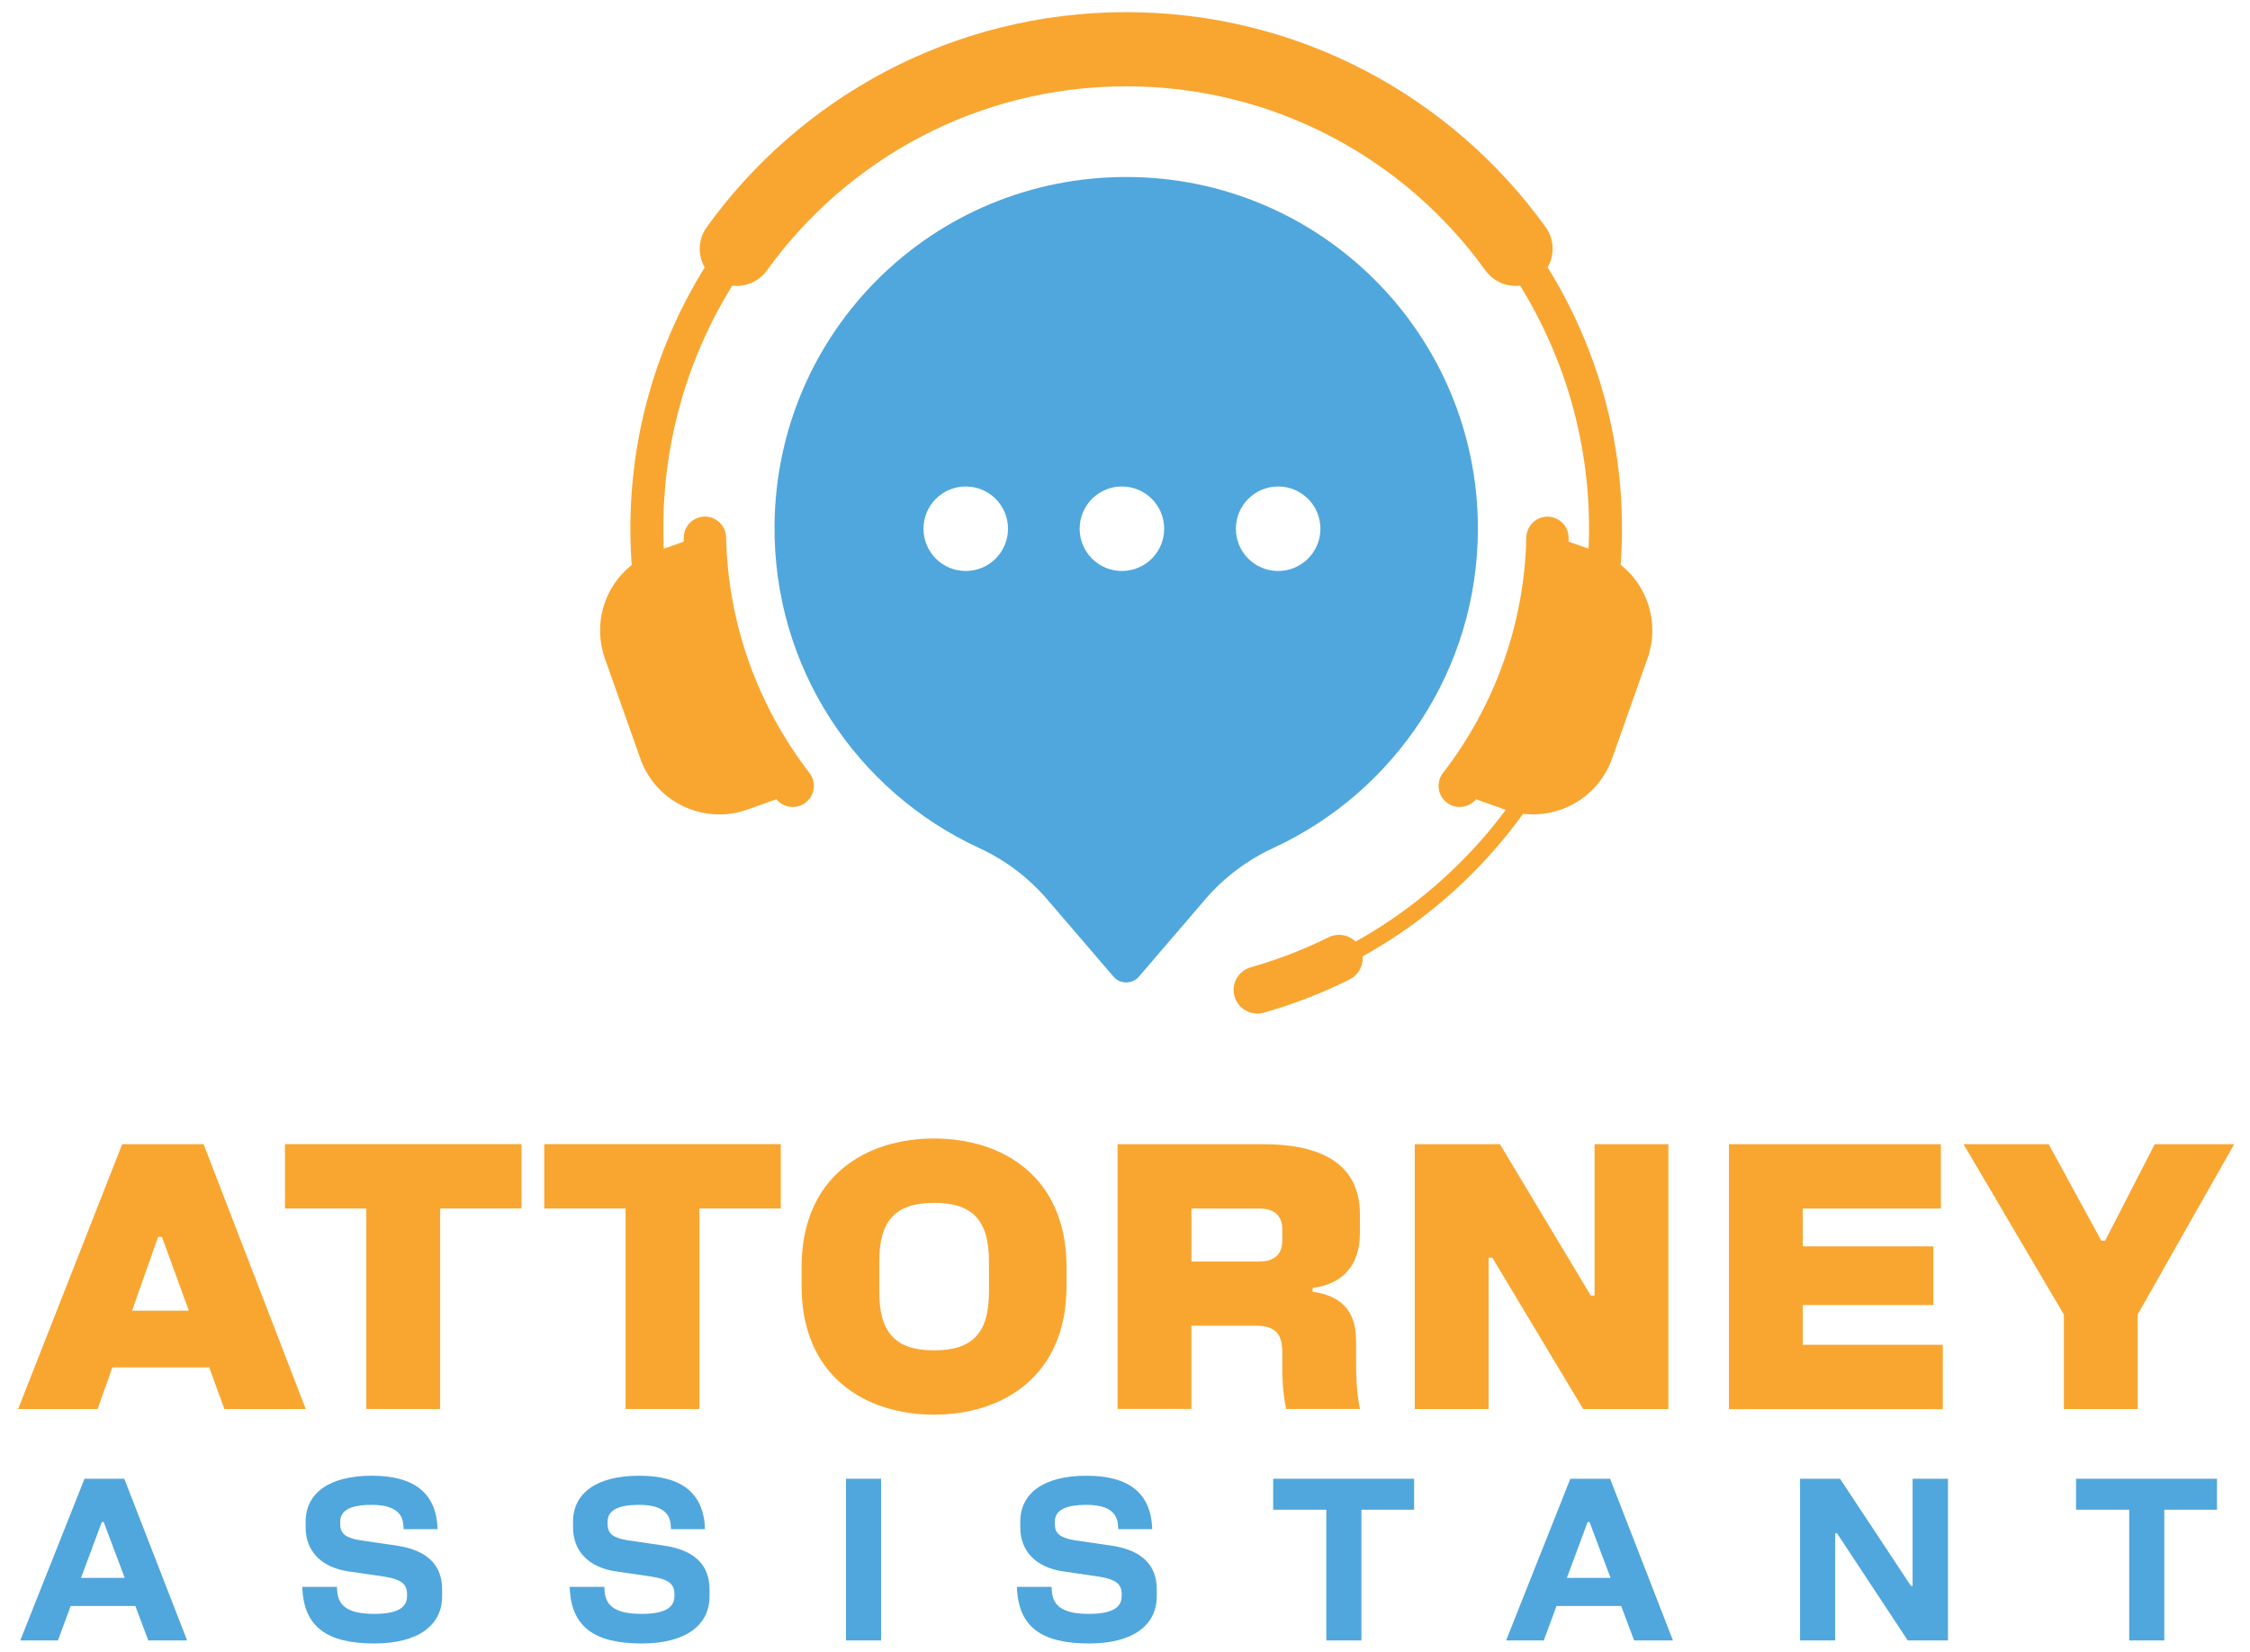
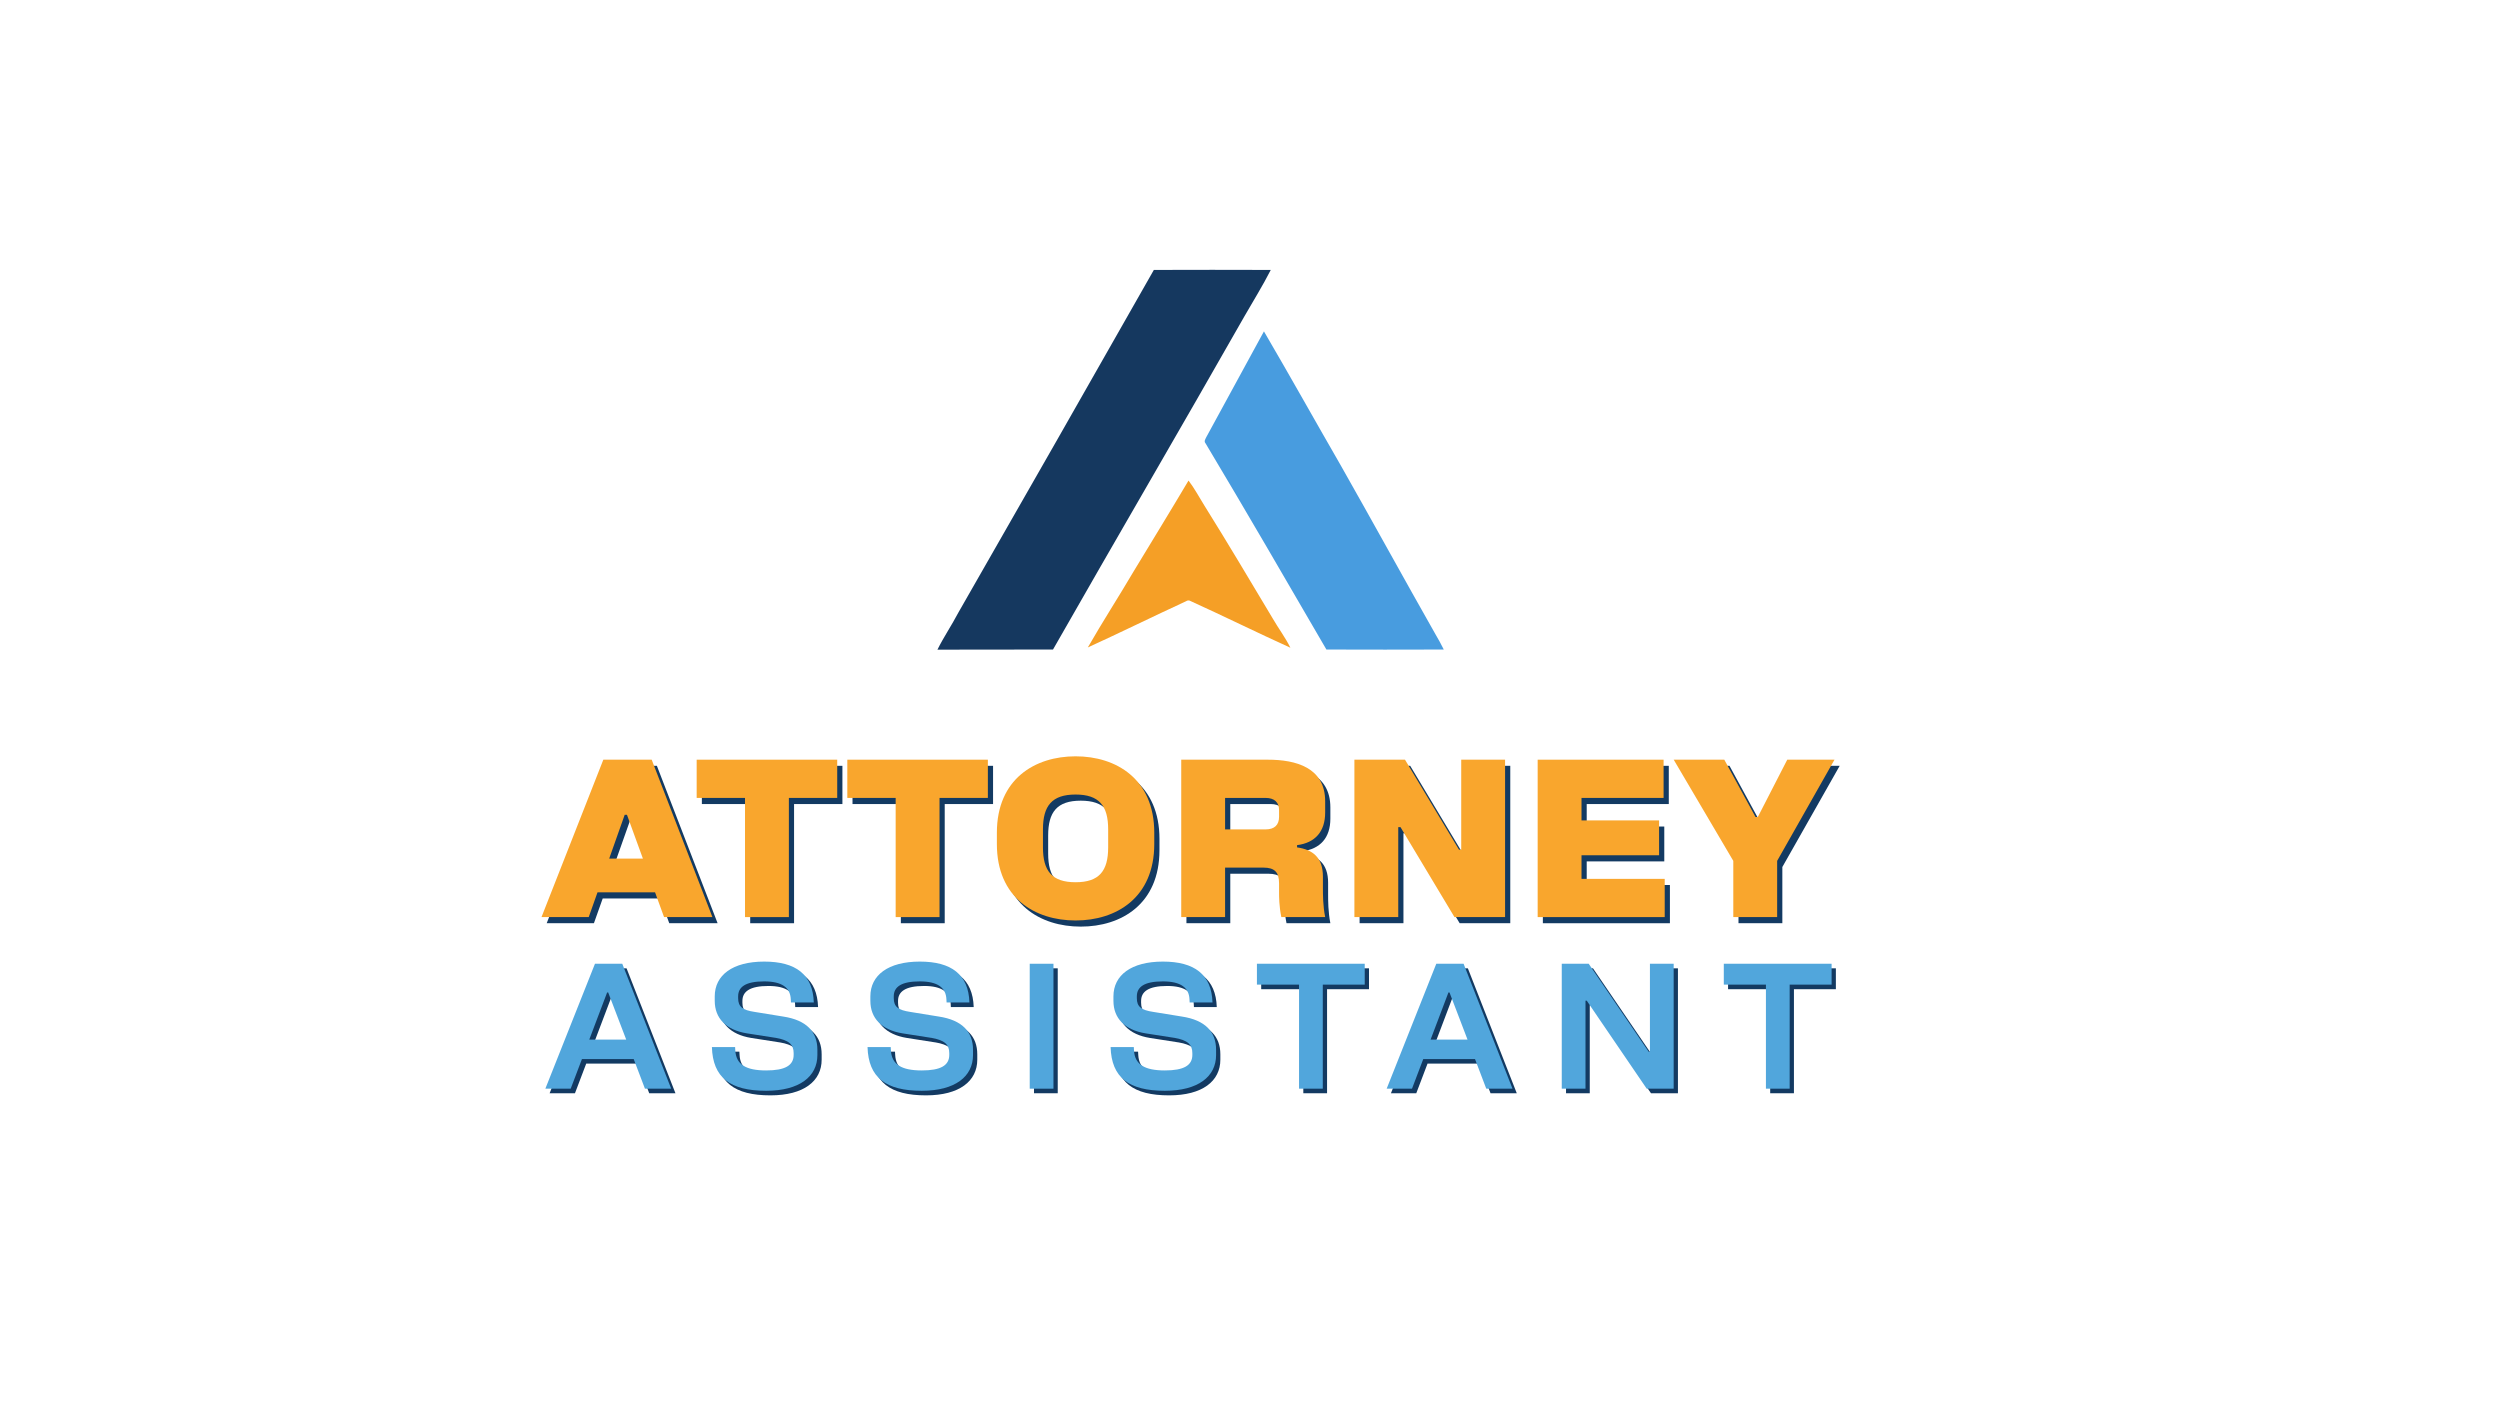
- <svg xmlns="http://www.w3.org/2000/svg" width="1771" height="1300" viewBox="0 0 1771 1300" fill="none">
-   <path d="M96.22 900.822H160.263L240.678 1109.37H176.635L164.705 1076.58H88.421L76.8 1109.37H14.255L96.168 900.822H96.22ZM148.642 1031.9L127.467 973.799H124.471L103.915 1031.9H148.591H148.642Z" fill="#F9A630" />
-   <path d="M288.349 951.436H224.306V900.771H410.496V951.436H346.453V1109.32H288.349V951.436Z" fill="#F9A630" />
-   <path d="M492.409 951.436H428.366V900.771H614.556V951.436H550.513V1109.32H492.409V951.436Z" fill="#F9A630" />
-   <path d="M839.482 997.608V1012.48C839.482 1083.96 788.816 1113.76 735.205 1113.76C681.595 1113.76 630.929 1083.96 630.929 1012.48V997.608C630.929 926.129 681.595 896.329 735.205 896.329C788.816 896.329 839.482 926.129 839.482 997.608ZM735.257 1063.15C766.555 1063.15 778.434 1048.27 778.434 1016.98V993.167C778.434 961.869 766.504 946.995 735.257 946.995C704.01 946.995 692.079 961.869 692.079 993.167V1016.98C692.079 1048.27 704.01 1063.15 735.257 1063.15Z" fill="#F9A630" />
-   <path d="M879.716 900.822H994.425C1031.66 900.822 1070.4 911.255 1070.4 955.929V970.804C1070.4 996.111 1056.97 1011.04 1033.16 1013.98V1016.98C1054.03 1019.97 1067.4 1030.4 1067.4 1055.71V1070.59C1067.4 1079.52 1067.4 1094.39 1070.4 1109.32H1012.3C1009.3 1094.45 1009.3 1082.52 1009.3 1076.52V1064.59C1009.3 1049.72 1003.36 1043.73 988.434 1043.73H937.768V1109.27H879.664V900.719L879.716 900.822ZM991.43 993.167C1003.36 993.167 1009.3 987.227 1009.3 976.485V967.86C1009.3 957.427 1003.36 951.488 991.43 951.488H937.819V993.218H991.43V993.167Z" fill="#F9A630" />
-   <path d="M1113.58 900.822H1180.62L1252.1 1019.97H1255.09V900.822H1313.19V1109.37H1246.16L1174.68 990.223H1171.68V1109.37H1113.58V900.822Z" fill="#F9A630" />
-   <path d="M1360.87 900.822H1527.69V951.488H1418.97V981.288H1521.75V1027.46H1418.97V1058.76H1529.19V1109.42H1360.87V900.874V900.822Z" fill="#F9A630" />
-   <path d="M1696.01 900.822H1758.55L1682.58 1034.9V1109.37H1624.48V1034.9L1545.51 900.822H1612.54L1653.97 976.795H1656.96L1696.01 900.822Z" fill="#F9A630" />
-   <path d="M66.522 1164.22H97.821L147.299 1291.53H116.724L106.549 1264.42H55.625L45.605 1291.53H15.959L66.522 1164.22ZM98.182 1242.26L81.603 1198.26H80.157L63.785 1242.26H98.182Z" fill="#50A7DD" />
-   <path d="M302.811 1241.33L274.249 1237.15C252.041 1233.89 240.575 1220.41 240.575 1202.59V1198.05C240.575 1175.32 259.478 1161.84 292.584 1161.84C325.691 1161.84 343.509 1175.12 344.439 1203.89H317.685L317.479 1200.79C316.755 1190.41 309.267 1184.78 292.533 1184.78C274.508 1184.78 267.793 1189.89 267.793 1198.05V1199.86C267.793 1207.66 272.338 1210.75 283.236 1212.61L311.797 1216.8C337.105 1220.41 348.002 1232.81 348.002 1251.35V1256.82C348.002 1279.55 329.254 1293.91 294.702 1293.91C257.257 1293.91 238.871 1280.79 237.941 1249.33H265.211L265.418 1252.43C266.141 1265.55 275.954 1270.61 294.702 1270.61C312.365 1270.61 320.371 1265.86 320.371 1256.77V1254.96C320.371 1247.17 315.981 1243.5 302.707 1241.33H302.811Z" fill="#50A7DD" />
-   <path d="M513.275 1241.33L484.714 1237.15C462.505 1233.89 451.04 1220.41 451.04 1202.59V1198.05C451.04 1175.32 469.943 1161.84 503.049 1161.84C536.155 1161.84 553.973 1175.12 554.903 1203.89H528.15L527.943 1200.79C527.22 1190.41 519.731 1184.78 502.997 1184.78C484.972 1184.78 478.258 1189.89 478.258 1198.05V1199.86C478.258 1207.66 482.803 1210.75 493.701 1212.61L522.262 1216.8C547.569 1220.41 558.467 1232.81 558.467 1251.35V1256.82C558.467 1279.55 539.719 1293.91 505.166 1293.91C467.722 1293.91 449.335 1280.79 448.406 1249.33H475.676L475.882 1252.43C476.605 1265.55 486.418 1270.61 505.166 1270.61C522.83 1270.61 530.835 1265.86 530.835 1256.77V1254.96C530.835 1247.17 526.445 1243.5 513.172 1241.33H513.275Z" fill="#50A7DD" />
-   <path d="M665.894 1164.22H693.526V1291.53H665.894V1164.22Z" fill="#50A7DD" />
-   <path d="M865.306 1241.33L836.745 1237.15C814.536 1233.89 803.07 1220.41 803.07 1202.59V1198.05C803.07 1175.32 821.973 1161.84 855.08 1161.84C888.186 1161.84 906.004 1175.12 906.934 1203.89H880.18L879.974 1200.79C879.251 1190.41 871.762 1184.78 855.028 1184.78C837.003 1184.78 830.289 1189.89 830.289 1198.05V1199.86C830.289 1207.66 834.834 1210.75 845.731 1212.61L874.293 1216.8C899.6 1220.41 910.498 1232.81 910.498 1251.35V1256.82C910.498 1279.55 891.749 1293.91 857.197 1293.91C819.701 1293.91 801.366 1280.79 800.436 1249.33H827.706L827.913 1252.43C828.636 1265.55 838.449 1270.61 857.197 1270.61C874.861 1270.61 882.866 1265.86 882.866 1256.77V1254.96C882.866 1247.17 878.476 1243.5 865.203 1241.33H865.306Z" fill="#50A7DD" />
-   <path d="M1043.96 1188.6H1002.12V1164.22H1113.06V1188.6H1071.59V1291.53H1043.96V1188.6Z" fill="#50A7DD" />
-   <path d="M1236.03 1164.22H1267.33L1316.81 1291.53H1286.23L1276.06 1264.42H1225.14L1215.12 1291.53H1185.47L1236.03 1164.22ZM1267.69 1242.26L1251.11 1198.26H1249.67L1233.3 1242.26H1267.69Z" fill="#50A7DD" />
-   <path d="M1416.85 1164.22H1448.31L1504.14 1248.61H1505.43V1164.22H1533.27V1291.53H1501.61L1445.93 1207.14H1444.48V1291.53H1416.85V1164.22Z" fill="#50A7DD" />
-   <path d="M1675.92 1188.6H1634.08V1164.22H1745.02V1188.6H1703.55V1291.53H1675.92V1188.6Z" fill="#50A7DD" />
-   <path d="M1275.65 444.73C1276.32 435.279 1276.68 425.776 1276.68 416.118C1276.68 340.662 1255.25 270.216 1218.16 210.512C1223.69 200.957 1223.59 188.511 1216.56 178.749C1142.76 76.282 1022.37 9.555 886.43 9.555C750.493 9.555 630.102 76.282 556.298 178.801C549.273 188.562 549.17 201.009 554.697 210.564C517.613 270.267 496.18 340.714 496.18 416.169C496.18 425.776 496.541 435.33 497.213 444.782C475.779 461.773 466.482 491.109 476.089 518.327L504.03 597.295C513.74 624.771 539.874 641.762 567.505 641.194C569.674 641.194 571.895 640.988 574.064 640.729C578.609 640.161 583.154 639.18 587.699 637.579C587.854 637.579 588.009 637.476 588.164 637.424L595.137 634.945L611.096 629.264C617.5 636.959 629.224 637.476 636.145 630.039C641.723 624.048 642.136 614.958 637.126 608.502C596.841 556.287 572.98 491.677 571.534 423.142C571.327 413.794 563.632 406.408 554.283 406.718C545.348 407.028 538.221 414.31 538.221 423.245V423.607C538.221 424.536 538.221 425.466 538.324 426.395L522.468 431.973C522.21 426.705 522.107 421.437 522.107 416.118C522.107 345.981 541.94 280.442 576.337 224.87C586.718 226.161 597.358 221.719 603.762 212.785C666.979 125.037 770.016 67.967 886.43 67.967C1002.84 67.967 1105.88 125.088 1169.1 212.785C1175.55 221.719 1186.14 226.161 1196.52 224.87C1230.87 280.493 1250.75 345.981 1250.75 416.118C1250.75 421.437 1250.65 426.705 1250.39 431.973L1234.54 426.395C1234.54 425.466 1234.59 424.536 1234.64 423.607C1234.85 414.568 1227.61 407.08 1218.58 406.77C1218.37 406.77 1218.21 406.77 1218.01 406.77C1208.92 406.77 1201.58 414.052 1201.38 423.193C1199.93 491.729 1176.07 556.39 1135.78 608.554C1130.83 615.009 1131.24 624.099 1136.77 630.039C1143.69 637.476 1155.41 636.959 1161.82 629.264L1177.77 634.945L1184.75 637.424C1184.75 637.424 1185.06 637.527 1185.21 637.579C1174.37 652.143 1162.44 665.985 1149.32 679.051C1124.47 703.893 1096.79 724.707 1066.99 741.337C1061.46 735.863 1052.89 734.365 1045.61 737.98C1026.19 747.586 1005.79 755.488 984.56 761.531C976.762 763.752 971.442 770.621 970.977 778.316C970.977 778.678 970.977 779.039 970.977 779.401C970.977 780.744 971.132 782.087 971.442 783.429C972.062 786.167 973.198 788.542 974.747 790.608C979.241 796.548 987.091 799.44 994.735 797.271C1018.18 790.608 1040.7 781.88 1062.14 771.241C1068.75 767.987 1072.57 761.376 1072.57 754.507C1072.57 753.991 1072.57 753.474 1072.52 752.958C1103.66 735.708 1132.58 713.964 1158.46 688.089C1173.33 673.215 1186.81 657.36 1198.85 640.678C1201.07 640.936 1203.24 641.091 1205.41 641.143C1233.04 641.711 1259.12 624.719 1268.88 597.243L1296.82 518.275C1306.48 491.057 1297.13 461.722 1275.75 444.73H1275.65Z" fill="#F9A630" />
-   <path d="M886.43 139.343C734.379 139.343 611.406 260.816 609.65 412.864C608.358 525.867 674.726 623.479 770.79 667.689C791.191 677.089 809.371 690.775 824.039 707.819L876.41 768.865C881.678 775.011 891.181 775.011 896.501 768.865L948.872 707.819C963.591 690.672 981.875 677.037 1002.38 667.534C1097.36 623.686 1163.26 527.623 1163.26 416.118C1163.26 263.243 1039.36 139.343 886.481 139.343H886.43ZM760.151 449.533C741.764 449.533 726.89 434.659 726.89 416.273C726.89 397.886 741.764 383.012 760.151 383.012C778.538 383.012 793.412 397.886 793.412 416.273C793.412 434.659 778.538 449.533 760.151 449.533ZM883.073 449.533C864.686 449.533 849.811 434.659 849.811 416.273C849.811 397.886 864.686 383.012 883.073 383.012C901.459 383.012 916.334 397.886 916.334 416.273C916.334 434.659 901.459 449.533 883.073 449.533ZM1006.05 449.533C987.659 449.533 972.785 434.659 972.785 416.273C972.785 397.886 987.659 383.012 1006.05 383.012C1024.43 383.012 1039.31 397.886 1039.31 416.273C1039.31 434.659 1024.43 449.533 1006.05 449.533Z" fill="#50A7DD" />
+ <svg xmlns="http://www.w3.org/2000/svg" id="Layer_1" data-name="Layer 1" viewBox="0 0 1920 1080">
+   <defs>
+     <style>
+       .cls-1 {
+         fill: #f59f26;
+       }
+ 
+       .cls-2 {
+         fill: #51a6dc;
+       }
+ 
+       .cls-3 {
+         fill: #f9a62d;
+       }
+ 
+       .cls-4 {
+         fill: #489cdf;
+       }
+ 
+       .cls-5 {
+         fill: #15385f;
+       }
+ 
+       .cls-6 {
+         fill: #133a62;
+       }
+     </style>
+   </defs>
+   <g>
+     <g>
+       <path class="cls-6" d="M467.36,588.15h37.13l46.63,120.89h-37.13l-6.91-19h-44.21l-6.74,19h-36.27l47.49-120.89ZM497.75,664.14l-12.26-33.68h-1.73l-11.92,33.68h25.91Z" />
+       <path class="cls-6" d="M576.16,617.51h-37.13v-29.36h107.94v29.36h-37.13v91.53h-33.68v-91.53Z" />
+       <path class="cls-6" d="M691.86,617.51h-37.13v-29.36h107.94v29.36h-37.13v91.53h-33.68v-91.53Z" />
+       <path class="cls-6" d="M890.47,644.28v8.64c0,41.45-29.36,58.72-60.44,58.72s-60.44-17.27-60.44-58.72v-8.64c0-41.45,29.36-58.72,60.44-58.72s60.44,17.27,60.44,58.72ZM830.03,682.28c18.13,0,25.04-8.63,25.04-26.77v-13.82c0-18.13-6.91-26.77-25.04-26.77s-25.04,8.63-25.04,26.77v13.82c0,18.13,6.91,26.77,25.04,26.77Z" />
+       <path class="cls-6" d="M911.19,588.15h66.49c21.59,0,44.04,6.04,44.04,31.95v8.63c0,14.68-7.77,23.31-21.59,25.04v1.73c12.09,1.73,19.86,7.77,19.86,22.45v8.63c0,5.18,0,13.82,1.73,22.45h-33.68c-1.73-8.63-1.73-15.54-1.73-19v-6.91c0-8.63-3.45-12.09-12.09-12.09h-29.36v37.99h-33.68v-120.89ZM975.95,641.69c6.91,0,10.36-3.45,10.36-9.67v-5.01c0-6.04-3.45-9.5-10.36-9.5h-31.09v24.18h31.09Z" />
+       <path class="cls-6" d="M1044.17,588.15h38.86l41.45,69.08h1.73v-69.08h33.68v120.89h-38.86l-41.45-69.08h-1.73v69.08h-33.68v-120.89Z" />
+       <path class="cls-6" d="M1184.92,588.15h96.71v29.36h-63.04v17.27h59.58v26.77h-59.58v18.13h63.9v29.36h-97.57v-120.89Z" />
+       <path class="cls-6" d="M1376.61,588.15h36.27l-44.04,77.71v43.17h-33.68v-43.17l-45.77-77.71h38.86l24,44.04h1.73l22.62-44.04Z" />
+     </g>
+     <g>
+       <path class="cls-6" d="M460.22,743.67h20.97l37.56,95.95h-20.15l-8.64-22.75h-39.75l-8.64,22.75h-19.46l38.11-95.95ZM484.21,801.93l-13.84-36.19h-.82l-13.71,36.19h28.37Z" />
+       <path class="cls-6" d="M598.8,800.56l-21.93-3.43c-16.04-2.6-24.67-11.65-24.67-24.95v-3.43c0-16.31,13.71-26.73,37.97-26.73s37.42,9.87,38.11,31.39h-17.54l-.14-2.47c-.41-8.91-6.72-13.71-20.42-13.71-14.53,0-20.01,4.39-20.01,11.51v1.37c0,6.72,3.56,9.18,12.61,10.55l21.93,3.56c18.09,2.74,26.32,11.79,26.32,25.5v4.11c0,16.45-13.71,27.41-39.34,27.41-27.69,0-40.98-10.14-41.67-33.58h17.82l.14,2.47c.55,10.96,8.22,15.49,23.71,15.49,14.53,0,21.11-3.84,21.11-11.92v-1.37c0-6.58-3.56-10.01-13.98-11.79Z" />
+       <path class="cls-6" d="M718.32,800.56l-21.93-3.43c-16.04-2.6-24.67-11.65-24.67-24.95v-3.43c0-16.31,13.71-26.73,37.97-26.73s37.42,9.87,38.11,31.39h-17.54l-.14-2.47c-.41-8.91-6.72-13.71-20.42-13.71-14.53,0-20.01,4.39-20.01,11.51v1.37c0,6.72,3.56,9.18,12.61,10.55l21.93,3.56c18.09,2.74,26.32,11.79,26.32,25.5v4.11c0,16.45-13.71,27.41-39.34,27.41-27.69,0-40.98-10.14-41.67-33.58h17.82l.14,2.47c.55,10.96,8.22,15.49,23.71,15.49,14.53,0,21.11-3.84,21.11-11.92v-1.37c0-6.58-3.56-10.01-13.98-11.79Z" />
+       <path class="cls-6" d="M794.11,743.67h18.23v95.95h-18.23v-95.95Z" />
+       <path class="cls-6" d="M905,800.56l-21.93-3.43c-16.04-2.6-24.67-11.65-24.67-24.95v-3.43c0-16.31,13.71-26.73,37.97-26.73s37.42,9.87,38.11,31.39h-17.54l-.14-2.47c-.41-8.91-6.72-13.71-20.42-13.71-14.53,0-20.01,4.39-20.01,11.51v1.37c0,6.72,3.56,9.18,12.61,10.55l21.93,3.56c18.09,2.74,26.32,11.79,26.32,25.5v4.11c0,16.45-13.71,27.41-39.34,27.41-27.69,0-40.98-10.14-41.67-33.58h17.82l.14,2.47c.55,10.96,8.22,15.49,23.71,15.49,14.53,0,21.11-3.84,21.11-11.92v-1.37c0-6.58-3.56-10.01-13.98-11.79Z" />
+       <path class="cls-6" d="M1000.95,759.71h-32.35v-16.04h82.79v16.04h-32.21v79.91h-18.23v-79.91Z" />
+       <path class="cls-6" d="M1106.35,743.67h20.97l37.56,95.95h-20.15l-8.64-22.75h-39.75l-8.64,22.75h-19.46l38.11-95.95ZM1130.34,801.93l-13.84-36.19h-.82l-13.71,36.19h28.37Z" />
+       <path class="cls-6" d="M1202.71,743.67h20.7l46.06,67.58h.96v-67.58h18.23v95.95h-20.7l-46.06-67.58h-.96v67.58h-18.23v-95.95Z" />
+       <path class="cls-6" d="M1359.51,759.71h-32.35v-16.04h82.79v16.04h-32.21v79.91h-18.23v-79.91Z" />
+     </g>
+     <g>
+       <path class="cls-3" d="M463.37,583.44h37.13l46.63,120.89h-37.13l-6.91-19h-44.21l-6.74,19h-36.27l47.49-120.89ZM493.76,659.43l-12.26-33.68h-1.73l-11.92,33.68h25.91Z" />
+       <path class="cls-3" d="M572.17,612.8h-37.13v-29.36h107.94v29.36h-37.13v91.53h-33.68v-91.53Z" />
+       <path class="cls-3" d="M687.87,612.8h-37.13v-29.36h107.94v29.36h-37.13v91.53h-33.68v-91.53Z" />
+       <path class="cls-3" d="M886.48,639.57v8.64c0,41.45-29.36,58.72-60.44,58.72s-60.44-17.27-60.44-58.72v-8.64c0-41.45,29.36-58.72,60.44-58.72s60.44,17.27,60.44,58.72ZM826.03,677.56c18.13,0,25.04-8.63,25.04-26.77v-13.82c0-18.13-6.91-26.77-25.04-26.77s-25.04,8.63-25.04,26.77v13.82c0,18.13,6.91,26.77,25.04,26.77Z" />
+       <path class="cls-3" d="M907.2,583.44h66.49c21.59,0,44.04,6.04,44.04,31.95v8.63c0,14.68-7.77,23.31-21.59,25.04v1.73c12.09,1.73,19.86,7.77,19.86,22.45v8.63c0,5.18,0,13.82,1.73,22.45h-33.68c-1.73-8.63-1.73-15.54-1.73-19v-6.91c0-8.63-3.45-12.09-12.09-12.09h-29.36v37.99h-33.68v-120.89ZM971.96,636.98c6.91,0,10.36-3.45,10.36-9.67v-5.01c0-6.04-3.45-9.5-10.36-9.5h-31.09v24.18h31.09Z" />
+       <path class="cls-3" d="M1040.18,583.44h38.86l41.45,69.08h1.73v-69.08h33.68v120.89h-38.86l-41.45-69.08h-1.73v69.08h-33.68v-120.89Z" />
+       <path class="cls-3" d="M1180.93,583.44h96.71v29.36h-63.04v17.27h59.58v26.77h-59.58v18.13h63.9v29.36h-97.57v-120.89Z" />
+       <path class="cls-3" d="M1372.62,583.44h36.27l-44.04,77.71v43.17h-33.68v-43.17l-45.77-77.71h38.86l24,44.04h1.73l22.62-44.04Z" />
+     </g>
+     <g>
+       <path class="cls-2" d="M456.94,740.16h20.97l37.56,95.95h-20.15l-8.64-22.75h-39.75l-8.64,22.75h-19.46l38.11-95.95ZM480.93,798.41l-13.84-36.19h-.82l-13.71,36.19h28.37Z" />
+       <path class="cls-2" d="M595.52,797.04l-21.93-3.43c-16.04-2.6-24.67-11.65-24.67-24.95v-3.43c0-16.31,13.71-26.73,37.97-26.73s37.42,9.87,38.11,31.39h-17.54l-.14-2.47c-.41-8.91-6.72-13.71-20.42-13.71-14.53,0-20.01,4.39-20.01,11.51v1.37c0,6.72,3.56,9.18,12.61,10.55l21.93,3.56c18.09,2.74,26.32,11.79,26.32,25.5v4.11c0,16.45-13.71,27.41-39.34,27.41-27.69,0-40.98-10.14-41.67-33.58h17.82l.14,2.47c.55,10.96,8.22,15.49,23.71,15.49,14.53,0,21.11-3.84,21.11-11.92v-1.37c0-6.58-3.56-10.01-13.98-11.79Z" />
+       <path class="cls-2" d="M715.04,797.04l-21.93-3.43c-16.04-2.6-24.67-11.65-24.67-24.95v-3.43c0-16.31,13.71-26.73,37.97-26.73s37.42,9.87,38.11,31.39h-17.54l-.14-2.47c-.41-8.91-6.72-13.71-20.42-13.71-14.53,0-20.01,4.39-20.01,11.51v1.37c0,6.72,3.56,9.18,12.61,10.55l21.93,3.56c18.09,2.74,26.32,11.79,26.32,25.5v4.11c0,16.45-13.71,27.41-39.34,27.41-27.69,0-40.98-10.14-41.67-33.58h17.82l.14,2.47c.55,10.96,8.22,15.49,23.71,15.49,14.53,0,21.11-3.84,21.11-11.92v-1.37c0-6.58-3.56-10.01-13.98-11.79Z" />
+       <path class="cls-2" d="M790.83,740.16h18.23v95.95h-18.23v-95.95Z" />
+       <path class="cls-2" d="M901.72,797.04l-21.93-3.43c-16.04-2.6-24.67-11.65-24.67-24.95v-3.43c0-16.31,13.71-26.73,37.97-26.73s37.42,9.87,38.11,31.39h-17.54l-.14-2.47c-.41-8.91-6.72-13.71-20.42-13.71-14.53,0-20.01,4.39-20.01,11.51v1.37c0,6.72,3.56,9.18,12.61,10.55l21.93,3.56c18.09,2.74,26.32,11.79,26.32,25.5v4.11c0,16.45-13.71,27.41-39.34,27.41-27.69,0-40.98-10.14-41.67-33.58h17.82l.14,2.47c.55,10.96,8.22,15.49,23.71,15.49,14.53,0,21.11-3.84,21.11-11.92v-1.37c0-6.58-3.56-10.01-13.98-11.79Z" />
+       <path class="cls-2" d="M997.67,756.19h-32.35v-16.04h82.79v16.04h-32.21v79.91h-18.23v-79.91Z" />
+       <path class="cls-2" d="M1103.07,740.16h20.97l37.56,95.95h-20.15l-8.64-22.75h-39.75l-8.64,22.75h-19.46l38.11-95.95ZM1127.06,798.41l-13.84-36.19h-.82l-13.71,36.19h28.37Z" />
+       <path class="cls-2" d="M1199.43,740.16h20.7l46.06,67.58h.96v-67.58h18.23v95.95h-20.7l-46.06-67.58h-.96v67.58h-18.23v-95.95Z" />
+       <path class="cls-2" d="M1356.23,756.19h-32.35v-16.04h82.79v16.04h-32.21v79.91h-18.23v-79.91Z" />
+     </g>
+   </g>
+   <g>
+     <path class="cls-5" d="M886.16,207.31c29.93-.11,59.86-.11,89.79,0-6.17,12.11-13.37,23.65-20.11,35.41-48.66,85.56-98.36,170.55-147.13,256.11-29.59.11-59.17,0-88.76.11,4.8-9.71,10.97-18.73,15.99-28.33,50.26-87.62,100.3-175.46,150.22-263.31h0Z" />
+     <path class="cls-4" d="M970.7,254.49c19.99,34.16,39.3,68.77,59.06,103.04,24.45,43.07,48.21,86.48,72.65,129.54,2.28,3.88,4.46,7.77,6.4,11.77-30.04.11-60.09.11-90.13,0-30.73-52.89-61.46-105.9-92.87-158.44-1.37-1.49,0-3.31.69-4.8,14.74-26.96,29.47-54.03,44.21-81.11h0Z" />
+     <path class="cls-1" d="M912.78,369.07c4.57,5.94,8.11,12.68,12.11,19.08,17.93,28.67,35.18,57.8,52.55,86.82,4.34,7.54,9.71,14.62,13.59,22.5-25.93-11.77-51.52-24.45-77.45-36.21-.91-.23-1.83-.11-2.63.46-25.25,11.65-50.26,23.99-75.51,35.53,11.31-19.76,23.76-38.95,35.3-58.6,14.05-23.19,28.22-46.27,42.04-69.57h0Z" />
+   </g>
</svg>
